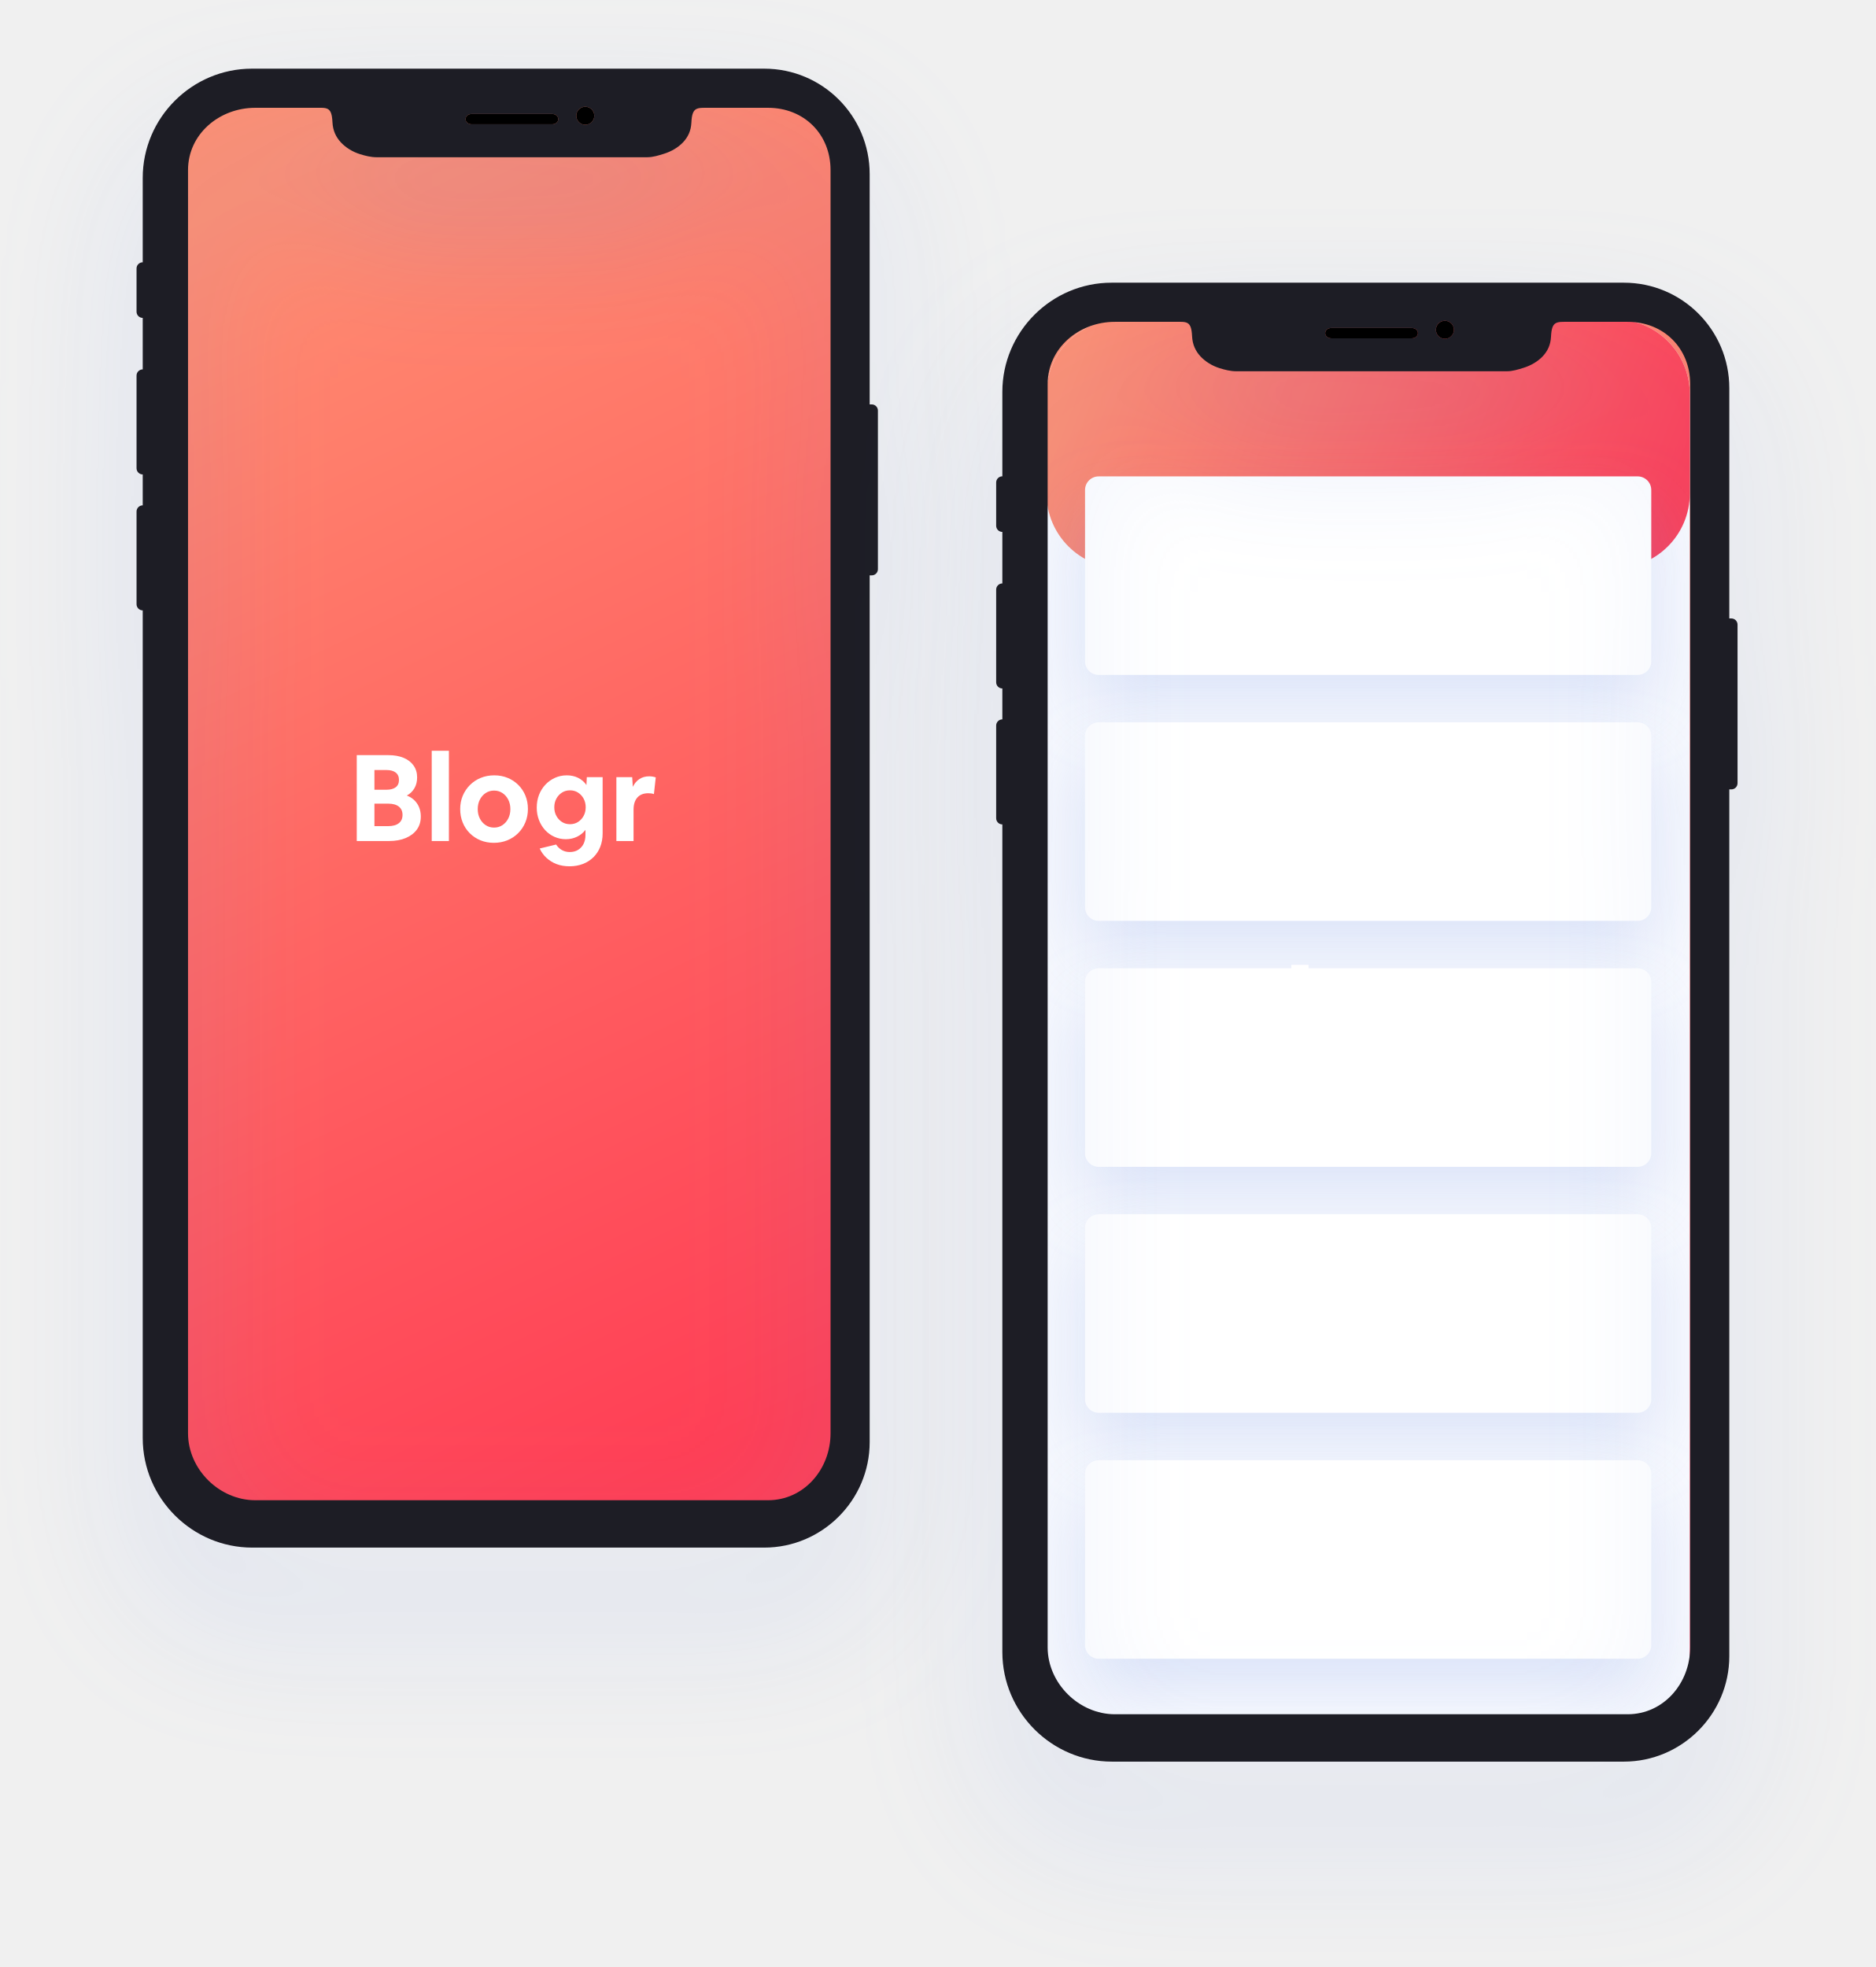
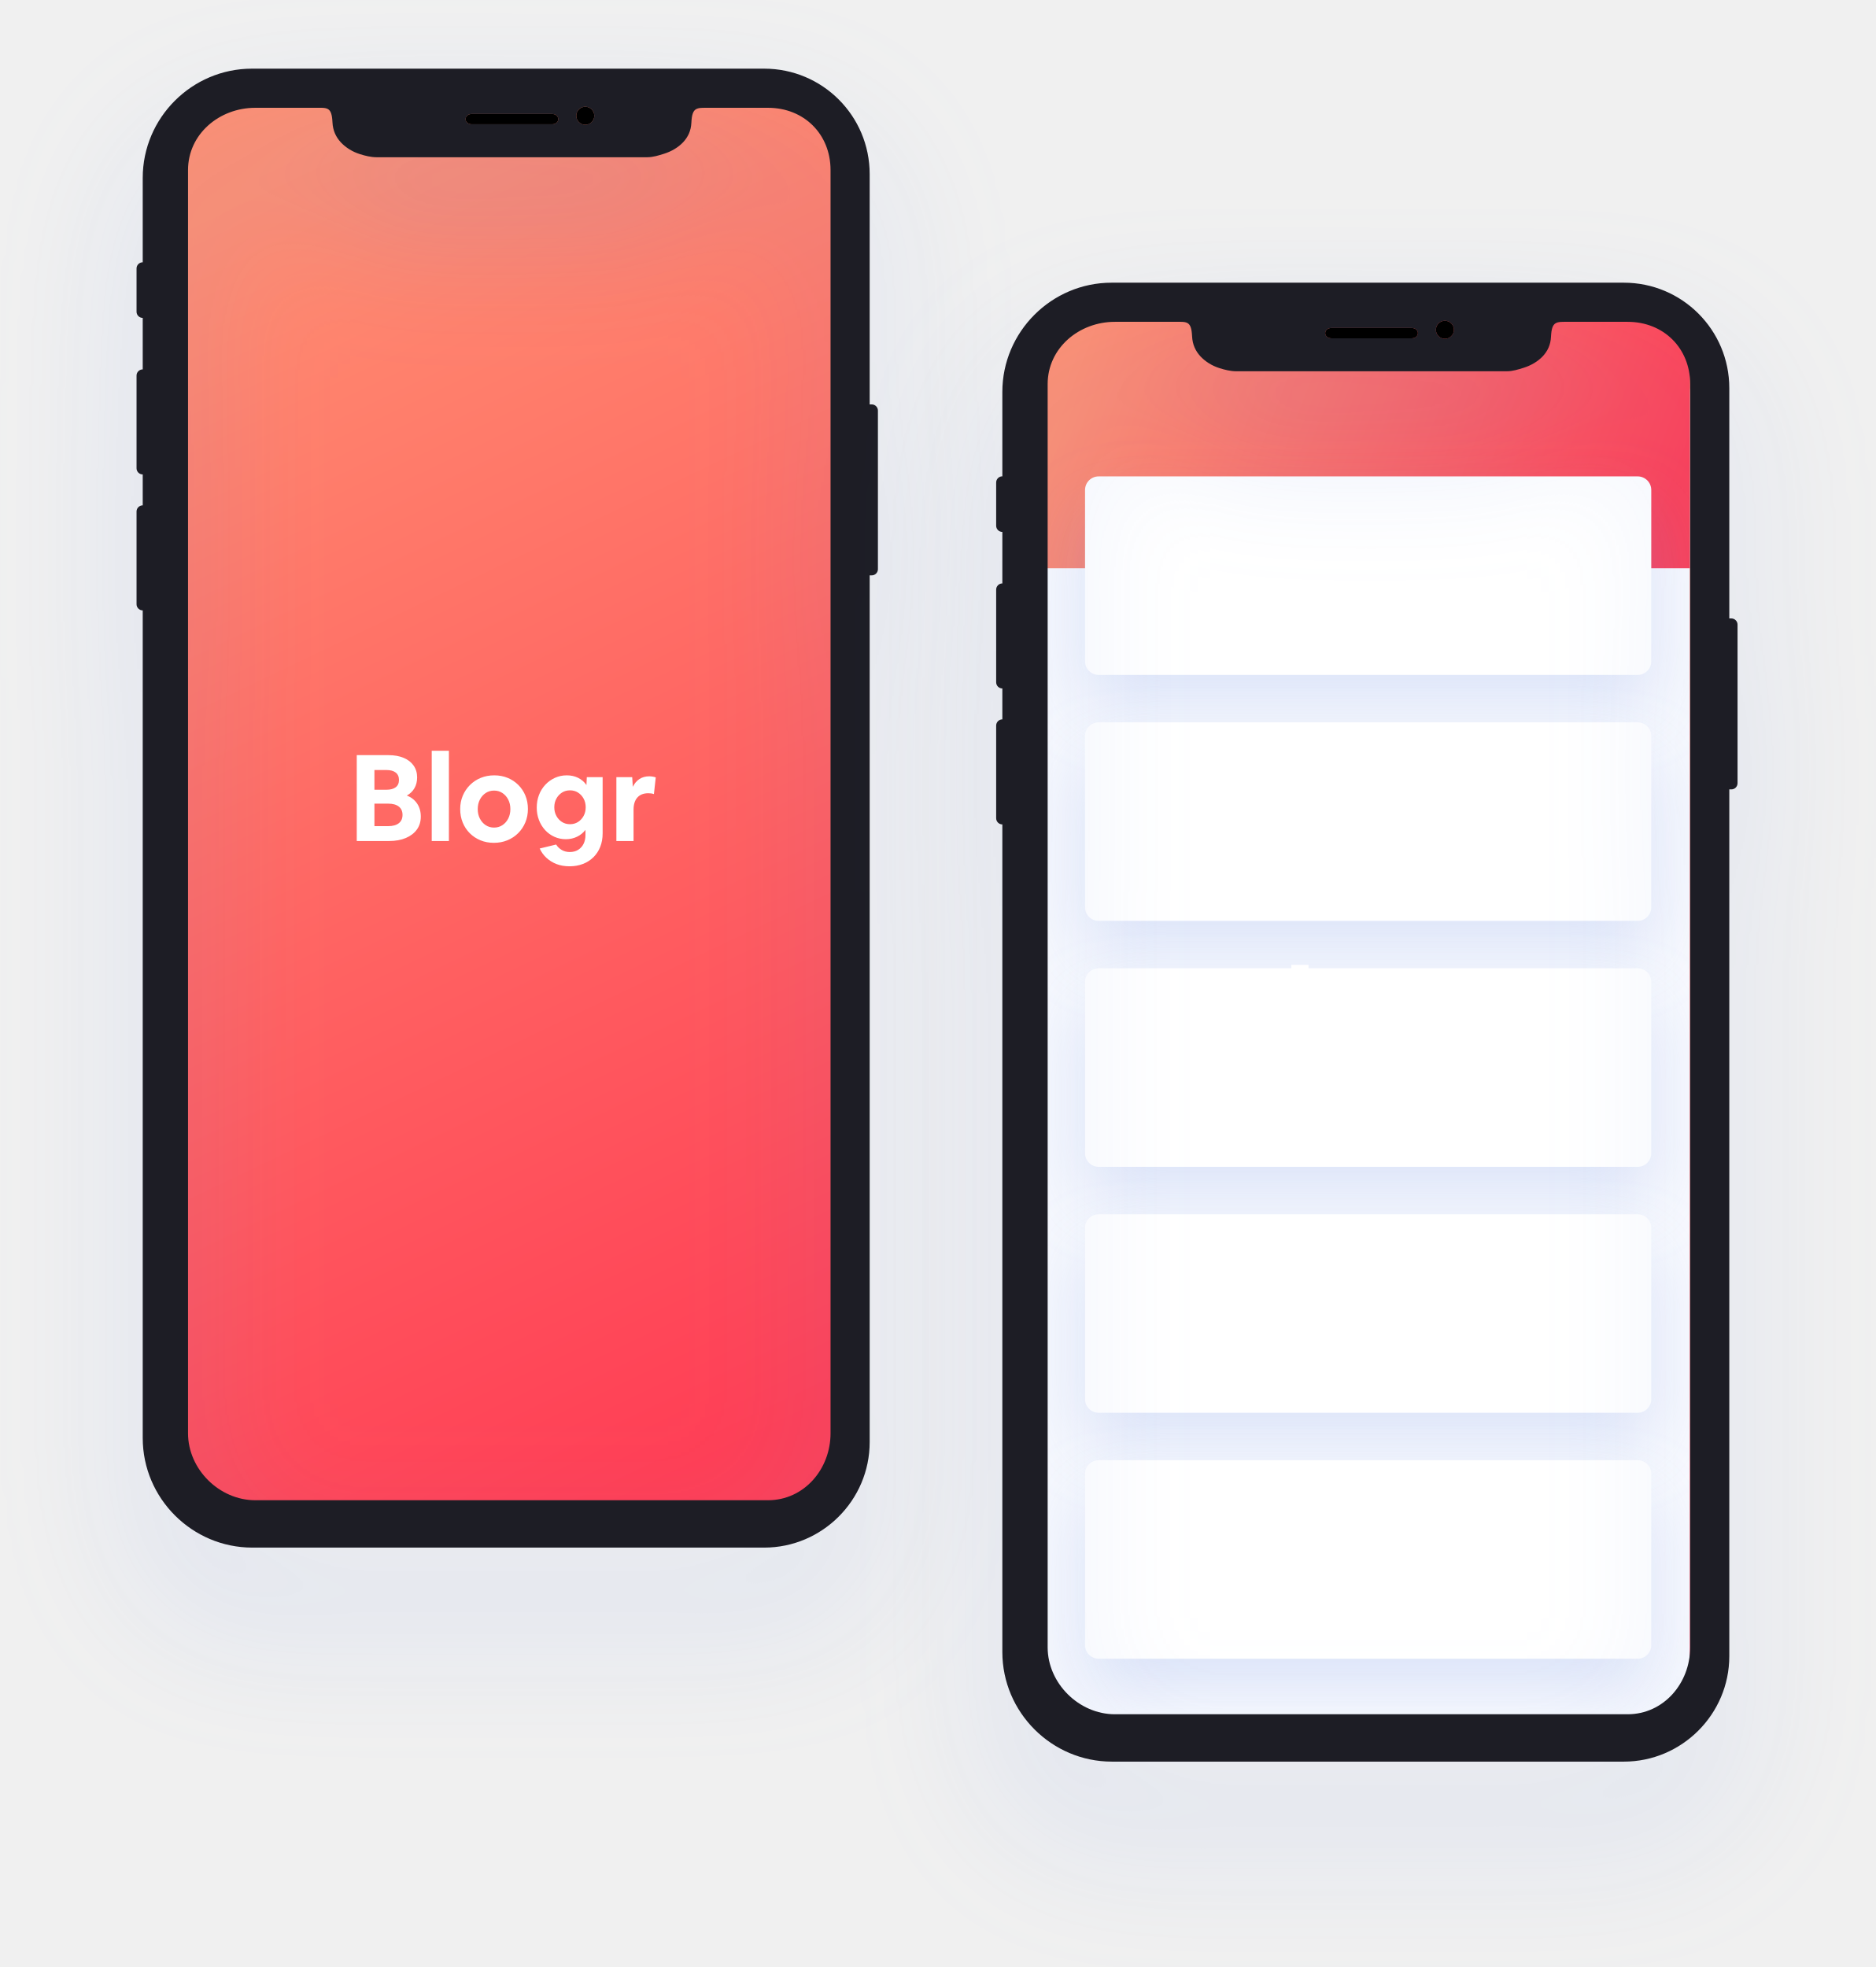
<svg xmlns="http://www.w3.org/2000/svg" xmlns:xlink="http://www.w3.org/1999/xlink" width="552" height="579">
  <defs>
    <filter x="-32.1%" y="-11.5%" width="164.2%" height="132.2%" filterUnits="objectBoundingBox" id="b">
      <feOffset dy="20" in="SourceAlpha" result="shadowOffsetOuter1" />
      <feGaussianBlur stdDeviation="20" in="shadowOffsetOuter1" result="shadowBlurOuter1" />
      <feColorMatrix values="0 0 0 0 0.422 0 0 0 0 0.554 0 0 0 0 0.894 0 0 0 0.243 0" in="shadowBlurOuter1" />
    </filter>
    <filter x="-21%" y="-42.8%" width="142%" height="219.8%" filterUnits="objectBoundingBox" id="e">
      <feOffset dy="10" in="SourceAlpha" result="shadowOffsetOuter1" />
      <feGaussianBlur stdDeviation="10" in="shadowOffsetOuter1" result="shadowBlurOuter1" />
      <feColorMatrix values="0 0 0 0 0.422 0 0 0 0 0.554 0 0 0 0 0.894 0 0 0 0.243 0" in="shadowBlurOuter1" />
    </filter>
    <filter x="-21%" y="-42.8%" width="142%" height="219.8%" filterUnits="objectBoundingBox" id="g">
      <feOffset dy="10" in="SourceAlpha" result="shadowOffsetOuter1" />
      <feGaussianBlur stdDeviation="10" in="shadowOffsetOuter1" result="shadowBlurOuter1" />
      <feColorMatrix values="0 0 0 0 0.422 0 0 0 0 0.554 0 0 0 0 0.894 0 0 0 0.243 0" in="shadowBlurOuter1" />
    </filter>
    <filter x="-21%" y="-42.8%" width="142%" height="219.8%" filterUnits="objectBoundingBox" id="i">
      <feOffset dy="10" in="SourceAlpha" result="shadowOffsetOuter1" />
      <feGaussianBlur stdDeviation="10" in="shadowOffsetOuter1" result="shadowBlurOuter1" />
      <feColorMatrix values="0 0 0 0 0.422 0 0 0 0 0.554 0 0 0 0 0.894 0 0 0 0.243 0" in="shadowBlurOuter1" />
    </filter>
    <filter x="-21%" y="-42.8%" width="142%" height="219.8%" filterUnits="objectBoundingBox" id="k">
      <feOffset dy="10" in="SourceAlpha" result="shadowOffsetOuter1" />
      <feGaussianBlur stdDeviation="10" in="shadowOffsetOuter1" result="shadowBlurOuter1" />
      <feColorMatrix values="0 0 0 0 0.422 0 0 0 0 0.554 0 0 0 0 0.894 0 0 0 0.243 0" in="shadowBlurOuter1" />
    </filter>
    <filter x="-21%" y="-42.8%" width="142%" height="219.8%" filterUnits="objectBoundingBox" id="m">
      <feOffset dy="10" in="SourceAlpha" result="shadowOffsetOuter1" />
      <feGaussianBlur stdDeviation="10" in="shadowOffsetOuter1" result="shadowBlurOuter1" />
      <feColorMatrix values="0 0 0 0 0.422 0 0 0 0 0.554 0 0 0 0 0.894 0 0 0 0.243 0" in="shadowBlurOuter1" />
    </filter>
    <filter x="-32.1%" y="-11.5%" width="164.2%" height="132.2%" filterUnits="objectBoundingBox" id="o">
      <feOffset dy="20" in="SourceAlpha" result="shadowOffsetOuter1" />
      <feGaussianBlur stdDeviation="20" in="shadowOffsetOuter1" result="shadowBlurOuter1" />
      <feColorMatrix values="0 0 0 0 0.422 0 0 0 0 0.554 0 0 0 0 0.894 0 0 0 0.243 0" in="shadowBlurOuter1" />
    </filter>
    <rect id="f" x="0" y="0" width="166.649" height="58.441" rx="4" />
    <rect id="h" x="0" y="72.397" width="166.649" height="58.441" rx="4" />
    <rect id="j" x="0" y="144.794" width="166.649" height="58.441" rx="4" />
    <rect id="l" x="0" y="217.192" width="166.649" height="58.441" rx="4" />
    <rect id="n" x="0" y="289.589" width="166.649" height="58.441" rx="4" />
    <linearGradient x1="38.371%" y1="0%" x2="61.629%" y2="100%" id="a">
      <stop stop-color="#FF8F71" offset="0%" />
      <stop stop-color="#FF3E55" offset="100%" />
    </linearGradient>
    <linearGradient x1="0%" y1="42.512%" x2="100%" y2="57.488%" id="d">
      <stop stop-color="#FF8F71" offset="0%" />
      <stop stop-color="#FF3E55" offset="100%" />
    </linearGradient>
    <path d="M204.442 401.894c0 10.587-7.815 19.708-18.398 19.708H35.126c-10.584 0-19.786-9.121-19.786-19.708V30.059c0-10.587 9.202-18.327 19.786-18.327h17.447c3.689 0 5.051-.422 5.275 4.255.116 2.43 1.007 4.318 2.435 5.881 1.426 1.534 3.39 2.794 5.646 3.501 1.531.48 3.236.914 4.861.914h79.751c1.626 0 3.33-.534 4.861-1.013 2.258-.707 4.22-1.887 5.647-3.392 1.428-1.535 2.319-3.344 2.434-5.773.223-4.676 1.587-4.373 5.276-4.373h17.285c10.583 0 18.398 7.74 18.398 18.327v371.835zM98.847 13.55h23.637c1.004 0 1.819.622 1.819 1.515 0 .893-.815 1.516-1.819 1.516H98.847c-1.005 0-1.818-.623-1.818-1.516s.813-1.515 1.818-1.515zm36.063.522a2.653 2.653 0 11-5.306 0 2.653 2.653 0 015.306 0zm81.048 84.968V31.254c0-17.144-13.893-31.042-31.032-31.042H34.148c-17.677 0-32.142 14.47-32.142 32.155v24.839a1.819 1.819 0 00-1.819 1.818v12.733a1.82 1.82 0 001.819 1.82v15.157a1.82 1.82 0 00-1.819 1.82v27.284a1.82 1.82 0 001.819 1.818v9.095a1.82 1.82 0 00-1.819 1.818v27.285a1.82 1.82 0 001.819 1.82V403.29c0 17.74 14.509 32.257 32.243 32.257h150.677c17.067 0 31.032-13.97 31.032-31.043v-255.14h.605a1.819 1.819 0 001.82-1.819v-46.685c0-1.005-.814-1.82-1.82-1.82h-.605z" id="c" />
    <path d="M204.442 401.894c0 10.587-7.815 19.708-18.398 19.708H35.126c-10.584 0-19.786-9.121-19.786-19.708V30.059c0-10.587 9.202-18.327 19.786-18.327h17.447c3.689 0 5.051-.422 5.275 4.255.116 2.43 1.007 4.318 2.435 5.881 1.426 1.534 3.39 2.794 5.646 3.501 1.531.48 3.236.914 4.861.914h79.751c1.626 0 3.33-.534 4.861-1.013 2.258-.707 4.22-1.887 5.647-3.392 1.428-1.535 2.319-3.344 2.434-5.773.223-4.676 1.587-4.373 5.276-4.373h17.285c10.583 0 18.398 7.74 18.398 18.327v371.835zM98.847 13.55h23.637c1.004 0 1.819.622 1.819 1.515 0 .893-.815 1.516-1.819 1.516H98.847c-1.005 0-1.818-.623-1.818-1.516s.813-1.515 1.818-1.515zm36.063.522a2.653 2.653 0 11-5.306 0 2.653 2.653 0 015.306 0zm81.048 84.968V31.254c0-17.144-13.893-31.042-31.032-31.042H34.148c-17.677 0-32.142 14.47-32.142 32.155v24.839a1.819 1.819 0 00-1.819 1.818v12.733a1.82 1.82 0 001.819 1.82v15.157a1.82 1.82 0 00-1.819 1.82v27.284a1.82 1.82 0 001.819 1.818v9.095a1.82 1.82 0 00-1.819 1.818v27.285a1.82 1.82 0 001.819 1.82V403.29c0 17.74 14.509 32.257 32.243 32.257h150.677c17.067 0 31.032-13.97 31.032-31.043v-255.14h.605a1.819 1.819 0 001.82-1.819v-46.685c0-1.005-.814-1.82-1.82-1.82h-.605z" id="p" />
  </defs>
  <g fill="none" fill-rule="evenodd">
    <g transform="translate(40 20)">
      <rect fill="url(#a)" x="8" y="5" width="204" height="423" rx="22" />
      <path d="M65 227.56v-25.278h9.316c1.734 0 3.232.267 4.496.8 1.264.535 2.239 1.294 2.925 2.28.686.984 1.03 2.141 1.03 3.47 0 1.21-.266 2.273-.795 3.187a5.63 5.63 0 01-2.24 2.154c1.3.498 2.312 1.287 3.034 2.367s1.083 2.356 1.083 3.828c0 1.471-.385 2.74-1.155 3.809-.77 1.068-1.854 1.899-3.25 2.492s-3.045.89-4.947.89H65zm5.2-20.9v5.804h3.539c1.18 0 2.088-.243 2.726-.73.638-.487.957-1.205.957-2.154 0-.95-.32-1.673-.957-2.172-.638-.498-1.547-.747-2.726-.747h-3.54zm0 16.52h4.044c1.348 0 2.39-.285 3.124-.854.734-.57 1.101-1.389 1.101-2.457 0-1.068-.367-1.887-1.101-2.456-.735-.57-1.776-.855-3.124-.855H70.2v6.622zm16.863 4.38V201h5.056v26.56h-5.056zm18.272.533c-1.42 0-2.732-.249-3.936-.747a9.577 9.577 0 01-3.142-2.083 9.438 9.438 0 01-2.076-3.151c-.494-1.21-.74-2.528-.74-3.952s.252-2.735.758-3.934a9.78 9.78 0 012.112-3.15 9.594 9.594 0 013.178-2.101c1.216-.499 2.546-.748 3.99-.748 1.42 0 2.733.25 3.936.748a9.577 9.577 0 013.142 2.083 9.482 9.482 0 012.076 3.133c.494 1.198.74 2.51.74 3.934 0 1.424-.252 2.741-.758 3.951a9.73 9.73 0 01-2.112 3.169 9.594 9.594 0 01-3.178 2.1c-1.216.499-2.546.748-3.99.748zm.072-4.486c.915 0 1.733-.237 2.456-.712.722-.474 1.293-1.121 1.715-1.94.421-.819.632-1.75.632-2.795 0-1.044-.211-1.976-.632-2.795-.422-.818-.993-1.465-1.715-1.94-.723-.475-1.541-.712-2.456-.712s-1.733.237-2.455.712c-.723.475-1.294 1.122-1.716 1.94-.42.82-.632 1.75-.632 2.795s.211 1.976.632 2.795c.422.819.993 1.466 1.716 1.94.722.475 1.54.712 2.455.712zm21.124 3.418a8.081 8.081 0 01-3.376-.712 8.295 8.295 0 01-2.726-1.976 9.246 9.246 0 01-1.806-2.955c-.433-1.127-.65-2.344-.65-3.649 0-1.353.223-2.605.668-3.756a9.131 9.131 0 011.878-3.008 8.894 8.894 0 012.817-2.012c1.07-.486 2.232-.73 3.484-.73 1.228 0 2.335.244 3.322.73a6.447 6.447 0 012.456 2.118l.108-2.314h4.658v16.555c0 1.448-.234 2.765-.704 3.952a8.774 8.774 0 01-2.004 3.062 8.961 8.961 0 01-3.087 1.976c-1.192.463-2.51.694-3.954.694-1.42 0-2.697-.22-3.828-.659a9.174 9.174 0 01-2.961-1.833 8.656 8.656 0 01-1.986-2.742l4.839-1.174a4.737 4.737 0 001.679 1.62c.686.391 1.462.587 2.329.587.939 0 1.751-.208 2.437-.623a4.283 4.283 0 001.607-1.745c.385-.747.578-1.62.578-2.616v-1.531a6.795 6.795 0 01-2.474 2.011c-.999.487-2.1.73-3.304.73zm1.228-4.415c.89 0 1.68-.22 2.365-.658a4.816 4.816 0 001.643-1.78c.41-.748.614-1.596.614-2.546 0-.95-.204-1.798-.614-2.545a4.816 4.816 0 00-1.643-1.78c-.686-.44-1.474-.66-2.365-.66-.89 0-1.679.22-2.365.66a4.816 4.816 0 00-1.643 1.78c-.41.747-.614 1.596-.614 2.545 0 .95.205 1.798.614 2.546.41.747.957 1.34 1.643 1.78.686.439 1.474.658 2.365.658zm13.65 4.95V208.76h4.658l.18 2.848c.482-.996 1.132-1.762 1.95-2.296.819-.534 1.782-.801 2.89-.801.336 0 .673.03 1.01.089.337.06.638.137.903.231l-.542 4.914a3.86 3.86 0 00-.812-.196 6.647 6.647 0 00-.849-.054c-1.396 0-2.467.422-3.213 1.264-.747.843-1.12 2.035-1.12 3.578v9.221h-5.055z" fill="#FFF" fill-rule="nonzero" />
      <use fill="#000" filter="url(#b)" xlink:href="#c" />
      <use fill="#1D1D25" xlink:href="#c" />
      <path d="M122.484 13.55H98.847c-1.005 0-1.819.624-1.819 1.517 0 .892.814 1.515 1.82 1.515h23.636c1.005 0 1.82-.623 1.82-1.515 0-.893-.815-1.517-1.82-1.517M132.258 11.42a2.653 2.653 0 10.002 5.306 2.653 2.653 0 00-.002-5.306" fill="#000" />
    </g>
    <g transform="translate(293 83)">
      <rect fill="url(#a)" x="8" y="5" width="204" height="423" rx="22" />
      <rect fill="#FFF" x="15" y="11" width="189.335" height="414.321" rx="22" />
-       <rect fill="url(#d)" x="15" y="11" width="189.335" height="73.269" rx="22" />
+       <rect fill="url(#d)" x="15" y="11" width="189.335" height="73.269" rx="0" />
      <g transform="translate(26.343 57.23)">
        <use fill="#000" filter="url(#e)" xlink:href="#f" />
        <use fill="#FFF" xlink:href="#f" />
      </g>
      <g transform="translate(26.343 57.23)">
        <use fill="#000" filter="url(#g)" xlink:href="#h" />
        <use fill="#FFF" xlink:href="#h" />
      </g>
      <g transform="translate(26.343 57.23)">
        <use fill="#000" filter="url(#i)" xlink:href="#j" />
        <use fill="#FFF" xlink:href="#j" />
      </g>
      <g transform="translate(26.343 57.23)">
        <use fill="#000" filter="url(#k)" xlink:href="#l" />
        <use fill="#FFF" xlink:href="#l" />
      </g>
      <g transform="translate(26.343 57.23)">
        <use fill="#000" filter="url(#m)" xlink:href="#n" />
        <use fill="#FFF" xlink:href="#n" />
      </g>
      <path d="M65 227.56v-25.278h9.316c1.734 0 3.232.267 4.496.8 1.264.535 2.239 1.294 2.925 2.28.686.984 1.03 2.141 1.03 3.47 0 1.21-.266 2.273-.795 3.187a5.63 5.63 0 01-2.24 2.154c1.3.498 2.312 1.287 3.034 2.367s1.083 2.356 1.083 3.828c0 1.471-.385 2.74-1.155 3.809-.77 1.068-1.854 1.899-3.25 2.492s-3.045.89-4.947.89H65zm5.2-20.9v5.804h3.539c1.18 0 2.088-.243 2.726-.73.638-.487.957-1.205.957-2.154 0-.95-.32-1.673-.957-2.172-.638-.498-1.547-.747-2.726-.747h-3.54zm0 16.52h4.044c1.348 0 2.39-.285 3.124-.854.734-.57 1.101-1.389 1.101-2.457 0-1.068-.367-1.887-1.101-2.456-.735-.57-1.776-.855-3.124-.855H70.2v6.622zm16.863 4.38V201h5.056v26.56h-5.056zm18.272.533c-1.42 0-2.732-.249-3.936-.747a9.577 9.577 0 01-3.142-2.083 9.438 9.438 0 01-2.076-3.151c-.494-1.21-.74-2.528-.74-3.952s.252-2.735.758-3.934a9.78 9.78 0 012.112-3.15 9.594 9.594 0 013.178-2.101c1.216-.499 2.546-.748 3.99-.748 1.42 0 2.733.25 3.936.748a9.577 9.577 0 013.142 2.083 9.482 9.482 0 012.076 3.133c.494 1.198.74 2.51.74 3.934 0 1.424-.252 2.741-.758 3.951a9.73 9.73 0 01-2.112 3.169 9.594 9.594 0 01-3.178 2.1c-1.216.499-2.546.748-3.99.748zm.072-4.486c.915 0 1.733-.237 2.456-.712.722-.474 1.293-1.121 1.715-1.94.421-.819.632-1.75.632-2.795 0-1.044-.211-1.976-.632-2.795-.422-.818-.993-1.465-1.715-1.94-.723-.475-1.541-.712-2.456-.712s-1.733.237-2.455.712c-.723.475-1.294 1.122-1.716 1.94-.42.82-.632 1.75-.632 2.795s.211 1.976.632 2.795c.422.819.993 1.466 1.716 1.94.722.475 1.54.712 2.455.712zm21.124 3.418a8.081 8.081 0 01-3.376-.712 8.295 8.295 0 01-2.726-1.976 9.246 9.246 0 01-1.806-2.955c-.433-1.127-.65-2.344-.65-3.649 0-1.353.223-2.605.668-3.756a9.131 9.131 0 011.878-3.008 8.894 8.894 0 012.817-2.012c1.07-.486 2.232-.73 3.484-.73 1.228 0 2.335.244 3.322.73a6.447 6.447 0 012.456 2.118l.108-2.314h4.658v16.555c0 1.448-.234 2.765-.704 3.952a8.774 8.774 0 01-2.004 3.062 8.961 8.961 0 01-3.087 1.976c-1.192.463-2.51.694-3.954.694-1.42 0-2.697-.22-3.828-.659a9.174 9.174 0 01-2.961-1.833 8.656 8.656 0 01-1.986-2.742l4.839-1.174a4.737 4.737 0 001.679 1.62c.686.391 1.462.587 2.329.587.939 0 1.751-.208 2.437-.623a4.283 4.283 0 001.607-1.745c.385-.747.578-1.62.578-2.616v-1.531a6.795 6.795 0 01-2.474 2.011c-.999.487-2.1.73-3.304.73zm1.228-4.415c.89 0 1.68-.22 2.365-.658a4.816 4.816 0 001.643-1.78c.41-.748.614-1.596.614-2.546 0-.95-.204-1.798-.614-2.545a4.816 4.816 0 00-1.643-1.78c-.686-.44-1.474-.66-2.365-.66-.89 0-1.679.22-2.365.66a4.816 4.816 0 00-1.643 1.78c-.41.747-.614 1.596-.614 2.545 0 .95.205 1.798.614 2.546.41.747.957 1.34 1.643 1.78.686.439 1.474.658 2.365.658zm13.65 4.95V208.76h4.658l.18 2.848c.482-.996 1.132-1.762 1.95-2.296.819-.534 1.782-.801 2.89-.801.336 0 .673.03 1.01.089.337.06.638.137.903.231l-.542 4.914a3.86 3.86 0 00-.812-.196 6.647 6.647 0 00-.849-.054c-1.396 0-2.467.422-3.213 1.264-.747.843-1.12 2.035-1.12 3.578v9.221h-5.055z" fill="#FFF" fill-rule="nonzero" />
      <g>
        <use fill="#000" filter="url(#o)" xlink:href="#p" />
        <use fill="#1D1D25" xlink:href="#p" />
        <path d="M122.484 13.55H98.847c-1.005 0-1.819.624-1.819 1.517 0 .892.814 1.515 1.82 1.515h23.636c1.005 0 1.82-.623 1.82-1.515 0-.893-.815-1.517-1.82-1.517M132.258 11.42a2.653 2.653 0 10.002 5.306 2.653 2.653 0 00-.002-5.306" fill="#000" />
      </g>
    </g>
  </g>
</svg>
